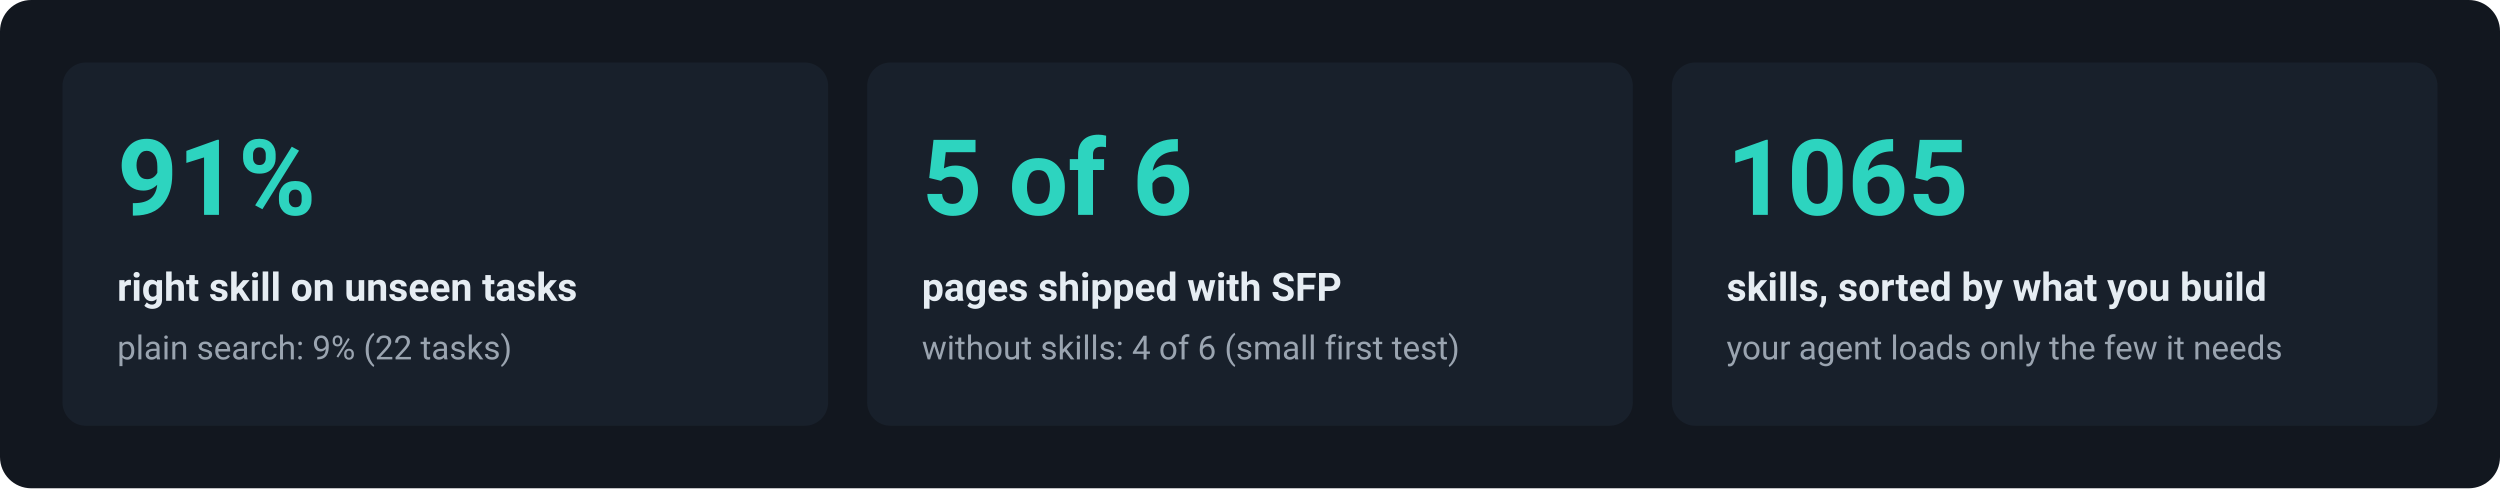
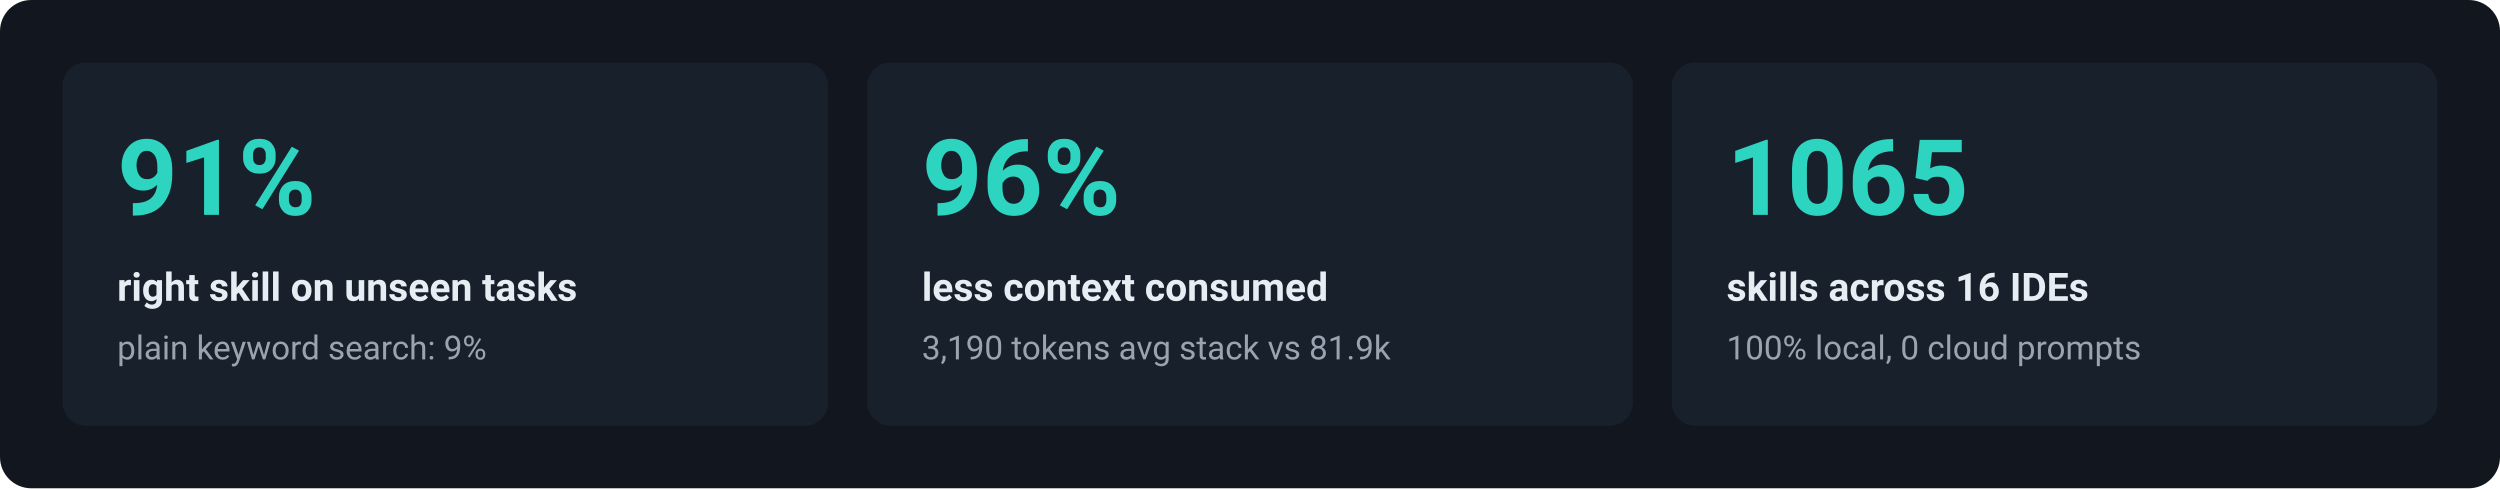
<svg xmlns="http://www.w3.org/2000/svg" width="1280" height="250" viewBox="0 0 1280 250" role="img" aria-labelledby="t d">
  <rect width="1280" height="250" rx="16" fill="#12171f" />
  <rect x="32.0" y="32" width="392.0" height="186" rx="12" fill="#18202b" />
  <text x="60.0" y="110" font-family="ui-sans-serif, system-ui, -apple-system, 'Segoe UI', Roboto, 'Helvetica Neue', Arial, sans-serif" font-size="54" font-weight="700" fill="#2dd4bf" text-anchor="start">91%</text>
  <text x="60.0" y="154" font-family="ui-sans-serif, system-ui, -apple-system, 'Segoe UI', Roboto, 'Helvetica Neue', Arial, sans-serif" font-size="20" font-weight="600" fill="#e6edf3" text-anchor="start">right skill on unseen tasks</text>
-   <text x="60.0" y="184" font-family="ui-sans-serif, system-ui, -apple-system, 'Segoe UI', Roboto, 'Helvetica Neue', Arial, sans-serif" font-size="17" font-weight="400" fill="#9aa4b0" text-anchor="start">plain search: 9% (22 tasks)</text>
+   <text x="60.0" y="184" font-family="ui-sans-serif, system-ui, -apple-system, 'Segoe UI', Roboto, 'Helvetica Neue', Arial, sans-serif" font-size="17" font-weight="400" fill="#9aa4b0" text-anchor="start">plain keyword search: 9%</text>
  <rect x="444.0" y="32" width="392.0" height="186" rx="12" fill="#18202b" />
-   <text x="472.0" y="110" font-family="ui-sans-serif, system-ui, -apple-system, 'Segoe UI', Roboto, 'Helvetica Neue', Arial, sans-serif" font-size="54" font-weight="700" fill="#2dd4bf" text-anchor="start">5 of 6</text>
-   <text x="472.0" y="154" font-family="ui-sans-serif, system-ui, -apple-system, 'Segoe UI', Roboto, 'Helvetica Neue', Arial, sans-serif" font-size="20" font-weight="600" fill="#e6edf3" text-anchor="start">pages shipped with SFP</text>
-   <text x="472.0" y="184" font-family="ui-sans-serif, system-ui, -apple-system, 'Segoe UI', Roboto, 'Helvetica Neue', Arial, sans-serif" font-size="17" font-weight="400" fill="#9aa4b0" text-anchor="start">without skills: 4 of 6 (small first test)</text>
+   <text x="472.0" y="110" font-family="ui-sans-serif, system-ui, -apple-system, 'Segoe UI', Roboto, 'Helvetica Neue', Arial, sans-serif" font-size="54" font-weight="700" fill="#2dd4bf" text-anchor="start">96%</text>
+   <text x="472.0" y="154" font-family="ui-sans-serif, system-ui, -apple-system, 'Segoe UI', Roboto, 'Helvetica Neue', Arial, sans-serif" font-size="20" font-weight="600" fill="#e6edf3" text-anchor="start">less context consumed</text>
+   <text x="472.0" y="184" font-family="ui-sans-serif, system-ui, -apple-system, 'Segoe UI', Roboto, 'Helvetica Neue', Arial, sans-serif" font-size="17" font-weight="400" fill="#9aa4b0" text-anchor="start">3,190 tokens avg stack vs 81.9k</text>
  <rect x="856.0" y="32" width="392.0" height="186" rx="12" fill="#18202b" />
  <text x="884.0" y="110" font-family="ui-sans-serif, system-ui, -apple-system, 'Segoe UI', Roboto, 'Helvetica Neue', Arial, sans-serif" font-size="54" font-weight="700" fill="#2dd4bf" text-anchor="start">1065</text>
-   <text x="884.0" y="154" font-family="ui-sans-serif, system-ui, -apple-system, 'Segoe UI', Roboto, 'Helvetica Neue', Arial, sans-serif" font-size="20" font-weight="600" fill="#e6edf3" text-anchor="start">skills, sorted by what you build</text>
-   <text x="884.0" y="184" font-family="ui-sans-serif, system-ui, -apple-system, 'Segoe UI', Roboto, 'Helvetica Neue', Arial, sans-serif" font-size="17" font-weight="400" fill="#9aa4b0" text-anchor="start">your agent loads only the few it needs</text>
+   <text x="884.0" y="154" font-family="ui-sans-serif, system-ui, -apple-system, 'Segoe UI', Roboto, 'Helvetica Neue', Arial, sans-serif" font-size="20" font-weight="600" fill="#e6edf3" text-anchor="start">skills across 16 IDEs</text>
+   <text x="884.0" y="184" font-family="ui-sans-serif, system-ui, -apple-system, 'Segoe UI', Roboto, 'Helvetica Neue', Arial, sans-serif" font-size="17" font-weight="400" fill="#9aa4b0" text-anchor="start">100% local, 0 cloud prompts</text>
</svg>
